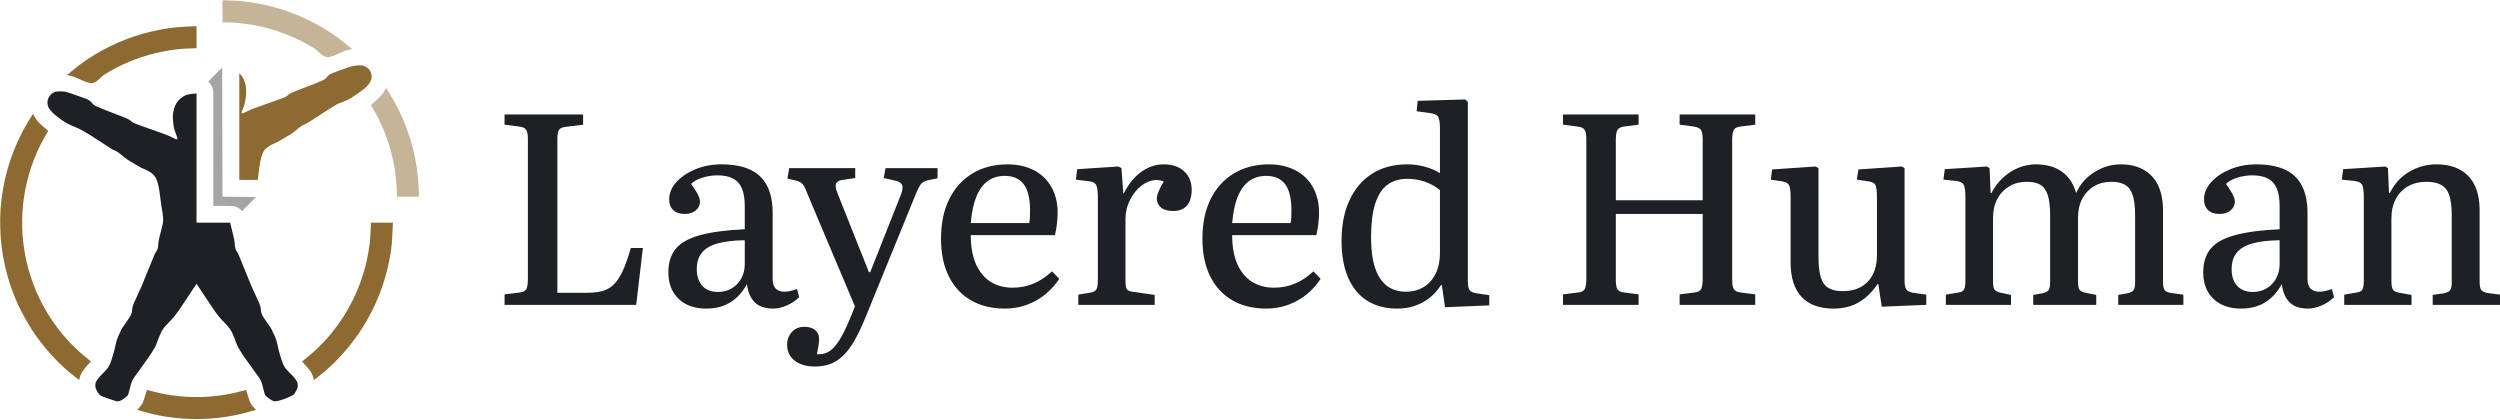
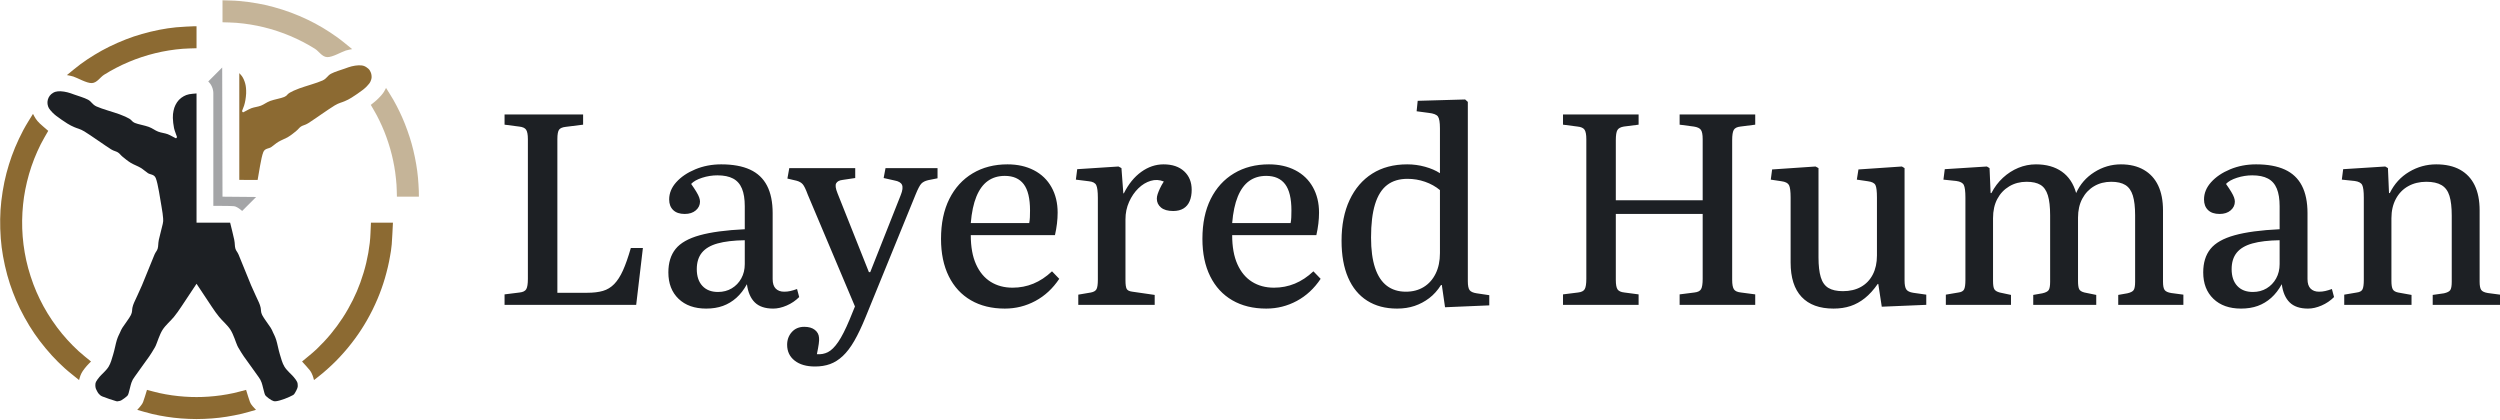
<svg xmlns="http://www.w3.org/2000/svg" viewBox="-1823 -1137 9325 1564" width="315.21" height="52.87">
-   <path fill="#8c6a32" d="M-861.53 -468.77C-857.92 -486.38 -854.52 -547.29 -840.44 -571.43C-826.37 -595.56 -794.44 -602.49 -777.09 -613.57C-759.73 -624.65 -749.26 -629.11 -736.32 -637.93C-723.37 -646.74 -709.54 -659.64 -699.43 -666.44C-689.33 -673.24 -686.01 -672.37 -675.64 -678.74C-654.08 -691.99 -593.16 -732.4 -570.05 -745.89C-556.01 -754.09 -546.73 -755.22 -537.04 -759.69C-527.35 -764.15 -522.81 -765.84 -511.93 -772.67C-500.52 -779.83 -479.57 -793.92 -468.61 -802.62C-457.65 -811.32 -451.25 -818.46 -446.18 -824.85C-441.11 -831.25 -439.74 -836.52 -438.2 -841C-436.66 -845.47 -436.91 -848.16 -436.96 -851.72C-437 -855.27 -437.51 -858.9 -438.46 -862.35C-439.42 -865.79 -440.88 -869.28 -442.67 -872.37C-444.47 -875.47 -445.46 -877.82 -449.25 -880.93C-453.04 -884.04 -459.3 -888.96 -465.42 -891.04C-471.55 -893.12 -478.36 -893.64 -486 -893.4C-493.64 -893.16 -502.64 -891.68 -511.26 -889.6C-519.89 -887.51 -525.81 -885.12 -537.76 -880.9C-550.18 -876.51 -575.95 -867.36 -585.8 -863.28C-591.25 -861.02 -592.18 -860.06 -596.82 -856.42C-602.27 -852.15 -606.69 -843.21 -618.46 -837.65C-641.52 -826.75 -711.1 -801.73 -735.13 -791.05C-748.66 -785.04 -748.94 -779.23 -762.62 -773.59C-786.31 -763.81 -851.51 -742.3 -877.3 -732.38C-895.98 -725.19 -910.06 -716.81 -917.34 -714.05C-919.08 -713.4 -920.26 -714.85 -921.01 -715.83C-921.76 -716.82 -922.39 -718.12 -921.83 -719.94C-920.68 -723.71 -916.37 -731.6 -914.08 -738.46C-911.8 -745.31 -909.63 -753.23 -908.12 -761.06C-906.62 -768.9 -905.5 -777.6 -905.05 -785.46C-904.6 -793.32 -904.9 -801.71 -905.41 -808.22C-905.92 -814.73 -906.79 -819.23 -908.12 -824.51C-909.45 -829.78 -911.32 -835.15 -913.39 -839.89C-915.47 -844.63 -917.73 -848.86 -920.57 -852.92C-923.41 -856.97 -927.13 -860.45 -930.42 -864.22L-930.42 -466.08L-862.07 -465.81C-861.89 -466.8 -861.8 -467.43 -861.53 -468.77Z" />
+   <path fill="#8c6a32" d="M-861.53 -468.77C-857.99 -486.1 -849.21 -549.84 -840.83 -569.78C-834.67 -584.43 -820.64 -581.99 -811.23 -588.39C-801.81 -594.78 -795.1 -601.68 -784.32 -608.14C-773.55 -614.61 -757.76 -620.36 -746.6 -627.2C-735.43 -634.03 -725.13 -642.8 -717.35 -649.16C-709.57 -655.52 -707.13 -660.7 -699.91 -665.35C-692.69 -670 -684.99 -670.22 -674.04 -677.07C-653.1 -690.16 -597.1 -730.15 -574.27 -743.92C-558.53 -753.41 -547.43 -754.9 -537.04 -759.69C-526.65 -764.48 -522.81 -765.84 -511.93 -772.67C-500.52 -779.83 -479.57 -793.92 -468.61 -802.62C-457.65 -811.32 -451.25 -818.46 -446.18 -824.85C-441.11 -831.25 -439.74 -836.52 -438.2 -841C-436.66 -845.47 -436.91 -848.16 -436.96 -851.72C-437 -855.27 -437.51 -858.9 -438.46 -862.35C-439.42 -865.79 -440.88 -869.28 -442.67 -872.37C-444.47 -875.47 -445.46 -877.82 -449.25 -880.93C-453.04 -884.04 -459.3 -888.96 -465.42 -891.04C-471.55 -893.12 -478.36 -893.64 -486 -893.4C-493.64 -893.16 -502.7 -891.66 -511.26 -889.6C-519.83 -887.53 -525.62 -885.24 -537.39 -881.03C-550.23 -876.43 -574.53 -869.4 -588.3 -862.02C-602.08 -854.64 -603.3 -844.48 -620.04 -836.73C-639.71 -827.63 -685.93 -814.99 -706.33 -807.39C-723.19 -801.12 -733.01 -796.51 -742.43 -791.17C-751.85 -785.83 -752.03 -779.92 -762.84 -775.36C-774.92 -770.26 -800.42 -766.01 -814.9 -760.61C-829.37 -755.21 -837.94 -747.49 -849.69 -742.96C-861.43 -738.43 -874.46 -737.51 -885.38 -733.41C-896.29 -729.31 -909.62 -720.6 -915.18 -718.35C-916.83 -717.69 -917.97 -719.01 -918.75 -719.94C-919.53 -720.87 -920.34 -722.11 -919.85 -723.93C-918.82 -727.8 -914.59 -736.52 -912.55 -743.16C-910.52 -749.8 -908.91 -756.28 -907.64 -763.77C-906.36 -771.25 -905.27 -780.53 -904.91 -788.05C-904.55 -795.58 -904.94 -802.82 -905.48 -808.91C-906.02 -815.01 -906.81 -819.4 -908.15 -824.62C-909.49 -829.83 -911.45 -835.46 -913.52 -840.18C-915.59 -844.9 -917.76 -848.91 -920.57 -852.92C-923.39 -856.93 -927.13 -860.45 -930.42 -864.22L-930.42 -466.08L-862.07 -465.81C-861.89 -466.8 -861.8 -467.43 -861.53 -468.77Z" />
  <path fill="#1d2024" fill-opacity="0.4" d="M-867.62 -402.28L-993.08 -403.42L-994.22 -885.31L-1046.19 -833.33C-1043.4 -829.99 -1040.18 -826.78 -1037.82 -823.31C-1035.46 -819.83 -1033.59 -816.24 -1032.03 -812.48C-1030.47 -808.71 -1029.26 -804.72 -1028.46 -800.72C-1027.67 -796.72 -1027.27 -794.08 -1027.26 -788.5C-1027.06 -716.58 -1027.26 -508.99 -1027.26 -369.24C-1002.37 -368.85 -967.88 -369.27 -952.59 -368.08C-944.39 -367.44 -941 -365.06 -935.52 -362.08C-930.04 -359.1 -924.98 -354.16 -919.71 -350.19L-867.62 -402.28Z" />
-   <path fill="#1d2024" d="M-1509.44 -646.92C-1481.98 -631.15 -1428.34 -594.79 -1407.36 -581.9C-1396.99 -575.53 -1393.67 -576.39 -1383.57 -569.6C-1373.46 -562.79 -1359.62 -549.89 -1346.68 -541.08C-1333.74 -532.27 -1323.31 -527.85 -1305.93 -516.74C-1288.55 -505.63 -1256.59 -499.15 -1242.4 -474.43C-1228.22 -449.71 -1225.47 -393.71 -1220.82 -368.41C-1217.04 -347.77 -1215.37 -333.73 -1214.55 -322.67C-1213.86 -313.3 -1214.07 -311.26 -1215.91 -302.04C-1218.57 -288.73 -1227.35 -258.14 -1230.5 -242.82C-1233.51 -228.11 -1232.06 -219.31 -1234.77 -210.06C-1237.48 -200.82 -1242.16 -198.09 -1246.74 -187.36C-1256.53 -164.48 -1280.76 -102.67 -1293.46 -72.8C-1306.09 -43.08 -1316.99 -21.93 -1322.91 -8.13C-1326.33 -0.15 -1326.99 2.33 -1328.94 9.99C-1330.89 17.65 -1328.87 26.27 -1334.63 37.83C-1340.89 50.41 -1359.76 74.66 -1366.51 85.49C-1371.16 92.95 -1371.67 95.12 -1375.14 102.79C-1378.6 110.47 -1383.05 117.99 -1387.28 131.53C-1391.55 145.22 -1395.66 168.35 -1400.79 184.93C-1405.92 201.52 -1409.49 217.02 -1418.05 231.03C-1426.61 245.04 -1444.34 259.66 -1452.13 268.99C-1458.55 276.67 -1462.29 282.31 -1464.81 286.99C-1467.04 291.15 -1466.92 293.67 -1467.24 297.08C-1467.57 300.49 -1467.36 304.15 -1466.74 307.46C-1466.11 310.76 -1465.55 312.86 -1463.5 316.92C-1461.43 321.02 -1458.11 327.9 -1454.32 332.06C-1450.53 336.23 -1447.79 338.96 -1440.77 341.92C-1429.99 346.47 -1399.83 356.49 -1389.65 359.33C-1385.29 360.55 -1382.97 359.55 -1379.7 358.97C-1376.43 358.39 -1373.99 358.24 -1370.03 355.85C-1365 352.82 -1353.98 345.19 -1349.51 340.77C-1345.28 336.6 -1345.06 334.97 -1343.19 329.33C-1340.37 320.85 -1336.29 299.98 -1332.61 289.89C-1328.92 279.79 -1327.22 277.8 -1321.07 268.75C-1310.02 252.5 -1278.21 209.51 -1266.31 192.37C-1258.21 180.71 -1253.74 172.64 -1249.69 165.92C-1245.96 159.75 -1244.93 158.63 -1241.96 152.06C-1236.48 139.99 -1228.09 111.3 -1216.83 93.49C-1205.57 75.68 -1186.14 59.7 -1174.4 45.2C-1162.67 30.7 -1158.65 24.43 -1146.42 6.5C-1132.33 -14.13 -1108.75 -50.24 -1089.92 -78.61C-1071.09 -50.24 -1047.51 -14.13 -1033.43 6.5C-1021.19 24.43 -1017.17 30.71 -1005.44 45.2C-993.71 59.68 -974.32 75.6 -963.06 93.41C-951.8 111.22 -943.37 139.98 -937.89 152.06C-934.91 158.63 -933.89 159.75 -930.16 165.92C-926.1 172.64 -921.63 180.71 -913.53 192.37C-901.64 209.51 -869.82 252.49 -858.77 268.75C-852.62 277.8 -850.92 279.79 -847.24 289.88C-843.55 299.98 -839.47 320.85 -836.65 329.33C-834.78 334.97 -834.55 336.59 -830.33 340.77C-825.89 345.18 -816.16 352.63 -810 355.76C-803.84 358.88 -801.08 360.29 -793.37 359.51C-785.38 358.71 -772.52 354.72 -762.04 350.94C-751.55 347.15 -737.05 340.66 -730.44 336.8C-725.69 334.03 -725.12 332.13 -722.37 327.8C-719.61 323.47 -715.58 315.41 -713.93 310.83C-712.29 306.3 -712.25 304.31 -712.44 300.34C-712.62 296.36 -712.49 292.21 -715.04 286.99C-717.58 281.76 -721.29 276.67 -727.71 268.99C-735.5 259.66 -753.23 245.04 -761.79 231.03C-770.35 217.02 -773.92 201.52 -779.05 184.94C-784.18 168.35 -788.29 145.22 -792.57 131.53C-796.79 117.99 -801.24 110.47 -804.71 102.79C-808.17 95.12 -808.68 92.95 -813.33 85.49C-820.08 74.66 -838.95 50.42 -845.21 37.83C-850.97 26.27 -848.95 17.65 -850.9 9.99C-852.86 2.33 -853.52 -0.15 -856.94 -8.13C-862.83 -21.88 -873.69 -42.92 -886.27 -72.52C-898.96 -102.39 -923.3 -164.43 -933.1 -187.36C-937.69 -198.09 -942.37 -200.82 -945.07 -210.06C-947.78 -219.31 -946.36 -228.09 -949.34 -242.8C-952.6 -258.88 -959.53 -285.32 -964.62 -306.58L-1089.92 -306.58L-1089.92 -788.5C-1100.08 -787.29 -1112.13 -786.8 -1120.4 -784.89C-1128.67 -782.98 -1133.32 -780.84 -1139.54 -777.04C-1145.76 -773.25 -1152.72 -767.77 -1157.73 -762.1C-1162.74 -756.44 -1166.5 -749.93 -1169.61 -743.05C-1172.71 -736.17 -1174.91 -728.98 -1176.34 -720.81C-1177.78 -712.64 -1178.72 -704.75 -1178.2 -694.02C-1177.67 -683.29 -1176.06 -668.24 -1173.22 -656.42C-1170.38 -644.6 -1163.04 -629.34 -1161.17 -623.1C-1160.62 -621.28 -1161.24 -619.98 -1161.99 -619C-1162.73 -618.02 -1163.92 -616.55 -1165.65 -617.21C-1172.94 -619.97 -1187.02 -628.35 -1205.7 -635.54C-1231.49 -645.46 -1296.68 -666.97 -1320.38 -676.74C-1334.06 -682.39 -1334.34 -688.19 -1347.87 -694.21C-1371.9 -704.88 -1441.23 -729.72 -1464.54 -740.81C-1477.08 -746.78 -1481.39 -756.11 -1487.7 -760.74C-1493.79 -765.22 -1495.31 -765.87 -1502.37 -768.59C-1515.83 -773.77 -1553.72 -787.25 -1568.45 -791.84C-1578.3 -794.91 -1583.14 -795.57 -1590.74 -796.13C-1598.35 -796.7 -1608.64 -795.97 -1614.07 -795.24C-1618.53 -794.63 -1620.38 -793.28 -1623.33 -791.73C-1626.29 -790.18 -1628.72 -789.07 -1631.79 -785.93C-1634.87 -782.78 -1639.4 -777.67 -1641.76 -772.84C-1644.12 -768.01 -1645.63 -762.31 -1645.96 -756.94C-1646.3 -751.58 -1645.5 -745.72 -1643.76 -740.64C-1642.02 -735.56 -1640.33 -732.15 -1635.52 -726.46C-1630.57 -720.61 -1624.62 -713.85 -1614.06 -705.52C-1603.5 -697.19 -1589.6 -686.27 -1572.17 -676.5C-1554.73 -666.73 -1536.78 -662.61 -1509.44 -646.92Z" />
+   <path fill="#1d2024" d="M-1508.74 -647.08C-1485.9 -633.31 -1429.9 -593.32 -1408.96 -580.23C-1398.02 -573.38 -1390.31 -573.16 -1383.09 -568.51C-1375.87 -563.85 -1373.57 -558.77 -1365.65 -552.32C-1357.73 -545.87 -1346.75 -536.65 -1335.59 -529.81C-1324.43 -522.97 -1309.32 -517.68 -1298.68 -511.31C-1288.04 -504.93 -1281.22 -497.97 -1271.77 -491.55C-1262.33 -485.12 -1248.14 -487.55 -1242.02 -472.77C-1233.53 -452.25 -1225.4 -393.43 -1220.82 -368.41C-1217.05 -347.77 -1215.37 -333.73 -1214.55 -322.67C-1213.86 -313.3 -1214.07 -311.26 -1215.91 -302.04C-1218.57 -288.73 -1227.35 -258.14 -1230.5 -242.82C-1233.51 -228.11 -1232.06 -219.31 -1234.77 -210.06C-1237.48 -200.82 -1242.16 -198.09 -1246.74 -187.36C-1256.53 -164.48 -1280.76 -102.67 -1293.46 -72.8C-1306.09 -43.08 -1316.99 -21.93 -1322.91 -8.13C-1326.33 -0.15 -1326.99 2.33 -1328.94 9.99C-1330.89 17.65 -1328.87 26.27 -1334.63 37.83C-1340.89 50.41 -1359.76 74.66 -1366.51 85.49C-1371.16 92.95 -1371.67 95.12 -1375.14 102.79C-1378.6 110.47 -1383.05 117.99 -1387.28 131.53C-1391.55 145.22 -1395.66 168.35 -1400.79 184.93C-1405.92 201.52 -1409.49 217.02 -1418.05 231.03C-1426.61 245.04 -1444.34 259.66 -1452.13 268.99C-1458.55 276.67 -1462.29 282.31 -1464.81 286.99C-1467.04 291.15 -1466.92 293.67 -1467.24 297.08C-1467.57 300.49 -1467.36 304.15 -1466.74 307.46C-1466.11 310.76 -1465.55 312.86 -1463.5 316.92C-1461.43 321.02 -1458.11 327.9 -1454.32 332.06C-1450.53 336.23 -1447.79 338.96 -1440.77 341.92C-1429.99 346.47 -1399.83 356.49 -1389.65 359.33C-1385.29 360.55 -1382.97 359.55 -1379.7 358.97C-1376.43 358.39 -1373.99 358.24 -1370.03 355.85C-1365 352.82 -1353.98 345.19 -1349.51 340.77C-1345.28 336.6 -1345.06 334.97 -1343.19 329.33C-1340.37 320.85 -1336.29 299.98 -1332.61 289.89C-1328.92 279.79 -1327.22 277.8 -1321.07 268.75C-1310.02 252.5 -1278.21 209.51 -1266.31 192.37C-1258.21 180.71 -1253.74 172.64 -1249.69 165.92C-1245.96 159.75 -1244.93 158.63 -1241.96 152.06C-1236.48 139.99 -1228.09 111.3 -1216.83 93.49C-1205.57 75.68 -1186.14 59.7 -1174.4 45.2C-1162.67 30.7 -1158.65 24.43 -1146.42 6.5C-1132.33 -14.13 -1108.75 -50.24 -1089.92 -78.61C-1071.09 -50.24 -1047.51 -14.13 -1033.43 6.5C-1021.19 24.43 -1017.17 30.71 -1005.44 45.2C-993.71 59.68 -974.32 75.6 -963.06 93.41C-951.8 111.22 -943.37 139.98 -937.89 152.06C-934.91 158.63 -933.89 159.75 -930.16 165.92C-926.1 172.64 -921.63 180.71 -913.53 192.37C-901.64 209.51 -869.82 252.49 -858.77 268.75C-852.62 277.8 -850.92 279.79 -847.24 289.88C-843.55 299.98 -839.47 320.85 -836.65 329.33C-834.78 334.97 -834.55 336.59 -830.33 340.77C-825.89 345.18 -816.16 352.63 -810 355.76C-803.84 358.88 -801.08 360.29 -793.37 359.51C-785.38 358.71 -772.52 354.72 -762.04 350.94C-751.55 347.15 -737.05 340.66 -730.44 336.8C-725.69 334.03 -725.12 332.13 -722.37 327.8C-719.61 323.47 -715.58 315.41 -713.93 310.83C-712.29 306.3 -712.25 304.31 -712.44 300.34C-712.62 296.36 -712.49 292.21 -715.04 286.99C-717.58 281.76 -721.29 276.67 -727.71 268.99C-735.5 259.66 -753.23 245.04 -761.79 231.03C-770.35 217.02 -773.92 201.52 -779.05 184.94C-784.18 168.35 -788.29 145.22 -792.57 131.53C-796.79 117.99 -801.24 110.47 -804.71 102.79C-808.17 95.12 -808.68 92.95 -813.33 85.49C-820.08 74.66 -838.95 50.42 -845.21 37.83C-850.97 26.27 -848.95 17.65 -850.9 9.99C-852.86 2.33 -853.52 -0.15 -856.94 -8.13C-862.83 -21.88 -873.69 -42.92 -886.27 -72.52C-898.96 -102.39 -923.3 -164.43 -933.1 -187.36C-937.69 -198.09 -942.37 -200.82 -945.07 -210.06C-947.78 -219.31 -946.36 -228.09 -949.34 -242.8C-952.6 -258.88 -959.53 -285.32 -964.62 -306.58L-1089.92 -306.58L-1089.92 -788.5C-1099.11 -787.51 -1109.56 -787.25 -1117.49 -785.53C-1125.42 -783.81 -1131.16 -781.71 -1137.51 -778.19C-1143.85 -774.68 -1150.38 -769.93 -1155.55 -764.46C-1160.73 -758.99 -1165.18 -752.16 -1168.56 -745.37C-1171.93 -738.57 -1174.18 -731.74 -1175.79 -723.69C-1177.41 -715.64 -1178.56 -707.83 -1178.24 -697.09C-1177.92 -686.34 -1176.38 -670.88 -1173.86 -659.21C-1171.34 -647.54 -1164.77 -633.07 -1163.15 -627.08C-1162.68 -625.36 -1163.36 -624.21 -1164.1 -623.28C-1164.84 -622.35 -1165.94 -620.85 -1167.59 -621.51C-1173.18 -623.72 -1186.67 -632.47 -1197.62 -636.57C-1208.58 -640.67 -1221.56 -641.58 -1233.3 -646.12C-1245.05 -650.65 -1253.63 -658.36 -1268.1 -663.76C-1282.58 -669.16 -1308.08 -673.42 -1320.16 -678.52C-1330.97 -683.08 -1331.15 -688.99 -1340.57 -694.33C-1349.99 -699.67 -1359.81 -704.28 -1376.67 -710.55C-1397.07 -718.15 -1443.29 -730.78 -1462.96 -739.89C-1479.7 -747.63 -1480.97 -757.81 -1494.7 -765.18C-1508.42 -772.54 -1532.56 -779.51 -1545.33 -784.09C-1557.04 -788.29 -1562.89 -790.58 -1571.33 -792.66C-1579.77 -794.73 -1588.51 -796.21 -1595.97 -796.54C-1603.42 -796.88 -1610.08 -796.46 -1616.06 -794.69C-1622.04 -792.91 -1627.55 -789.54 -1631.84 -785.89C-1636.12 -782.24 -1639.43 -777.63 -1641.79 -772.79C-1644.14 -767.96 -1645.64 -762.25 -1645.97 -756.89C-1646.29 -751.52 -1645.52 -745.7 -1643.74 -740.59C-1641.97 -735.48 -1640.21 -732.01 -1635.32 -726.23C-1630.37 -720.39 -1624.64 -713.84 -1614.06 -705.52C-1603.48 -697.2 -1583.2 -683.41 -1571.85 -676.3C-1560.61 -669.26 -1556.48 -667.72 -1545.96 -662.85C-1535.44 -657.98 -1524.47 -656.57 -1508.74 -647.08Z" />
  <path fill="#8c6a32" fill-opacity="0.5" d="M-260.84 -425.89C-261.43 -437.86 -262.41 -458.84 -264.03 -475.23C-265.64 -491.62 -267.64 -507.26 -270.53 -524.23C-273.42 -541.2 -277.35 -560.32 -281.38 -577.06C-285.41 -593.8 -289.46 -608.27 -294.71 -624.66C-299.96 -641.06 -306.53 -659.43 -312.87 -675.44C-319.22 -691.45 -325.64 -705.85 -332.77 -720.7C-339.9 -735.54 -347.28 -749.77 -355.67 -764.51C-364.06 -779.24 -373.96 -794.25 -383.1 -809.12C-385.74 -804.2 -388.04 -799.01 -391.02 -794.36C-394.01 -789.71 -396.42 -786.44 -401.03 -781.24C-405.65 -776.04 -412.23 -769.09 -418.71 -763.18C-425.19 -757.27 -432.84 -751.58 -439.91 -745.78C-432.43 -732.71 -424.4 -719.68 -417.48 -706.56C-410.55 -693.44 -404.27 -680.42 -398.34 -667.05C-392.41 -653.68 -387.11 -640.72 -381.92 -626.34C-376.72 -611.96 -371.39 -595.47 -367.17 -580.77C-362.96 -566.08 -359.67 -552.46 -356.64 -538.16C-353.61 -523.85 -351.1 -510.07 -349 -494.93C-346.89 -479.78 -345.09 -462.55 -344.01 -447.3C-342.93 -432.05 -343.02 -418.05 -342.53 -403.42L-260.5 -403.42C-260.61 -410.91 -260.34 -415.69 -260.84 -425.89ZM-511.18 -955.19C-520.24 -962.42 -545.75 -984 -563.94 -997.14C-582.13 -1010.29 -601.68 -1022.98 -620.32 -1034.07C-638.97 -1045.17 -656.22 -1054.39 -675.8 -1063.73C-695.39 -1073.07 -716.8 -1082.28 -737.83 -1090.1C-758.87 -1097.92 -781.1 -1104.93 -802.03 -1110.65C-822.96 -1116.37 -842.04 -1120.66 -863.41 -1124.43C-884.78 -1128.21 -908.61 -1131.37 -930.23 -1133.3C-951.84 -1135.23 -972.13 -1135.1 -993.08 -1136L-993.08 -1053.97C-975.8 -1053.28 -958.47 -1053.28 -941.24 -1051.9C-924.02 -1050.52 -906.79 -1048.45 -889.73 -1045.71C-872.67 -1042.96 -855.67 -1039.53 -838.88 -1035.43C-822.1 -1031.34 -805.42 -1026.56 -789.01 -1021.13C-772.61 -1015.71 -756.36 -1009.62 -740.44 -1002.91C-724.52 -996.2 -708.81 -988.83 -693.48 -980.87C-678.14 -972.92 -663.51 -964.64 -648.42 -955.16C-633.33 -945.68 -622.08 -925.12 -602.93 -924C-583.79 -922.87 -549.09 -943.44 -533.53 -948.41C-522.9 -951.8 -517.56 -951.98 -509.57 -953.77C-510.11 -954.25 -510.42 -954.58 -511.18 -955.19Z" />
  <path fill="#8c6a32" d="M-1098.91 -1039.1C-1111.62 -1038.44 -1144.61 -1037.37 -1166.2 -1035.18C-1187.78 -1032.98 -1207.14 -1030.11 -1228.43 -1025.95C-1249.72 -1021.78 -1273.1 -1016.15 -1293.96 -1010.17C-1314.82 -1004.19 -1333.35 -997.94 -1353.57 -990.07C-1373.79 -982.2 -1395.81 -972.52 -1415.28 -962.95C-1434.75 -953.37 -1452.49 -943.49 -1470.39 -932.61C-1488.29 -921.73 -1505.53 -910.27 -1522.7 -897.66C-1539.87 -885.05 -1556.52 -870.51 -1573.43 -856.93C-1565.44 -855.14 -1560.1 -854.95 -1549.46 -851.56C-1533.9 -846.6 -1499.21 -826.03 -1480.07 -827.15C-1460.92 -828.28 -1449.67 -848.84 -1434.58 -858.32C-1419.49 -867.8 -1404.86 -876.07 -1389.52 -884.03C-1374.19 -891.99 -1358.48 -899.36 -1342.56 -906.07C-1326.64 -912.78 -1310.39 -918.87 -1293.99 -924.29C-1277.58 -929.71 -1260.9 -934.49 -1244.12 -938.59C-1227.33 -942.69 -1210.33 -946.12 -1193.27 -948.87C-1176.21 -951.61 -1158.98 -953.68 -1141.76 -955.06C-1124.53 -956.44 -1107.2 -956.44 -1089.92 -957.13L-1089.92 -1039.16C-1092.92 -1039.14 -1094.83 -1039.32 -1098.91 -1039.1ZM-1701.52 -709.83C-1707.54 -699.77 -1725.13 -672.4 -1736 -651.91C-1746.87 -631.43 -1757.8 -608.32 -1766.74 -586.93C-1775.68 -565.53 -1782.99 -544.97 -1789.64 -523.53C-1796.28 -502.1 -1801.88 -481.01 -1806.62 -458.3C-1811.35 -435.6 -1815.41 -410.37 -1818.04 -387.33C-1820.66 -364.29 -1822.02 -343.25 -1822.38 -320.06C-1822.73 -296.88 -1821.95 -271.33 -1820.17 -248.21C-1818.39 -225.08 -1815.75 -204.17 -1811.71 -181.34C-1807.68 -158.5 -1802.08 -133.56 -1795.96 -111.19C-1789.85 -88.82 -1782.97 -68.12 -1775.02 -47.13C-1767.07 -26.14 -1758.51 -6.07 -1748.27 14.74C-1738.04 35.55 -1725.71 57.94 -1713.61 77.72C-1701.5 97.5 -1689.63 114.92 -1675.65 133.42C-1661.66 151.92 -1645.32 171.58 -1629.7 188.71C-1614.07 205.85 -1598.84 220.92 -1581.89 236.23C-1564.95 251.53 -1545.98 265.78 -1528.02 280.56C-1526.3 274.83 -1525.14 269 -1522.85 263.38C-1520.56 257.76 -1518.25 252.83 -1514.27 246.83C-1510.3 240.83 -1504.12 233.28 -1499 227.38C-1493.88 221.47 -1488.69 216.71 -1483.53 211.38C-1498.94 198.5 -1515.02 186.27 -1529.75 172.76C-1544.49 159.24 -1558.56 145.07 -1571.95 130.3C-1585.33 115.54 -1597.74 100.65 -1610.06 84.15C-1622.38 67.65 -1635.1 48.85 -1645.85 31.29C-1656.6 13.72 -1665.81 -3.33 -1674.55 -21.24C-1683.29 -39.15 -1691.07 -56.9 -1698.3 -76.18C-1705.54 -95.46 -1712.53 -117.06 -1717.96 -136.92C-1723.39 -156.78 -1727.48 -175.72 -1730.89 -195.36C-1734.3 -215 -1736.81 -234.87 -1738.4 -254.74C-1739.99 -274.61 -1740.66 -294.63 -1740.42 -314.56C-1740.18 -334.49 -1738.88 -355.15 -1736.93 -374.32C-1734.99 -393.48 -1732.44 -410.67 -1728.74 -429.58C-1725.04 -448.49 -1720.28 -468.63 -1714.73 -487.77C-1709.18 -506.91 -1702.72 -525.88 -1695.43 -544.43C-1688.14 -562.98 -1679.73 -581.65 -1671.01 -599.07C-1662.28 -616.49 -1652.4 -632.32 -1643.09 -648.94C-1653.59 -658.1 -1666.83 -668.93 -1674.57 -676.43C-1682.09 -683.71 -1685.33 -687.94 -1689.55 -693.92C-1693.77 -699.89 -1696.45 -706.16 -1699.9 -712.28C-1700.44 -711.46 -1700.84 -710.98 -1701.52 -709.83ZM-1311.16 391.79C-1292.38 396.93 -1273.03 402.93 -1254.81 407.2C-1236.59 411.47 -1219.61 414.65 -1201.86 417.4C-1184.1 420.14 -1166.95 422.24 -1148.29 423.67C-1129.64 425.1 -1109.38 426 -1089.92 426C-1070.46 426 -1050.2 425.1 -1031.55 423.67C-1012.89 422.24 -996.47 420.31 -977.98 417.4C-959.5 414.48 -938.96 410.47 -920.65 406.18C-902.34 401.88 -885.63 396.47 -868.12 391.61C-872.39 386.99 -877.16 382.7 -880.94 377.75C-884.72 372.8 -887.65 369.78 -890.79 361.9C-894.82 351.81 -900.32 332.08 -905.09 317.16C-920.49 321.12 -935.73 325.63 -951.28 329.03C-966.84 332.42 -982.62 335.26 -998.42 337.5C-1014.21 339.75 -1030.79 341.41 -1046.05 342.49C-1061.3 343.57 -1075.3 343.97 -1089.92 343.97C-1104.55 343.97 -1118.55 343.57 -1133.8 342.49C-1149.05 341.41 -1165.63 339.75 -1181.43 337.5C-1197.22 335.26 -1213.01 332.42 -1228.56 329.03C-1244.11 325.63 -1259.35 321.12 -1274.75 317.16C-1279.52 332.08 -1285.02 351.81 -1289.05 361.9C-1292.19 369.78 -1295.22 372.77 -1298.9 377.75C-1302.59 382.73 -1307.08 387.11 -1311.16 391.79ZM-649.92 279.15C-644.33 274.71 -629.12 263.16 -618.26 253.97C-607.41 244.77 -595.11 233.77 -584.78 223.99C-574.44 214.21 -565.98 205.69 -556.26 195.3C-546.55 184.91 -536.06 173.15 -526.49 161.63C-516.92 150.11 -507.28 137.65 -498.84 126.2C-490.4 114.75 -483.2 104.21 -475.85 92.91C-468.5 81.62 -461.79 70.77 -454.74 58.41C-447.69 46.06 -440.21 32.19 -433.55 18.78C-426.9 5.36 -420.4 -8.99 -414.84 -22.09C-409.27 -35.18 -404.71 -47.09 -400.17 -59.78C-395.62 -72.47 -391.6 -84.58 -387.59 -98.23C-383.59 -111.88 -379.38 -127.84 -376.14 -141.69C-372.9 -155.54 -370.52 -167.31 -368.13 -181.34C-365.74 -195.36 -363.56 -205.48 -361.81 -225.83C-360.01 -246.71 -358.83 -279.66 -357.34 -306.58L-439.37 -306.58C-440.84 -281.36 -440.85 -255.96 -443.79 -230.91C-446.72 -205.86 -451.15 -180.81 -456.98 -156.26C-462.8 -131.72 -470.41 -106.76 -478.76 -83.66C-487.1 -60.56 -496.08 -39.63 -507.05 -17.66C-518.03 4.32 -530.86 27.04 -544.62 48.18C-558.37 69.32 -573.46 89.8 -589.58 109.2C-605.7 128.6 -623.55 147.55 -641.34 164.58C-659.13 181.61 -677.99 195.78 -696.31 211.38C-686.68 222.27 -673.98 235.39 -667.43 244.05C-661.41 252.02 -659.59 257.3 -656.99 263.38C-654.39 269.46 -653.54 274.83 -651.82 280.56C-651.19 280.09 -650.77 279.81 -649.92 279.15Z" />
  <path fill="#1d2024" d="M59 0V-39L115 -46Q134 -48 140 -58.5Q146 -69 146 -97V-618Q146 -643 139.5 -653Q133 -663 113 -665L59 -672V-710H352V-672L288 -664Q269 -662 262.5 -653.5Q256 -645 256 -618V-45H367Q402 -45 426 -52Q450 -59 468 -77.5Q486 -96 500.5 -128Q515 -160 530 -212H575L550 0ZM811 14Q746 14 708 -22.5Q670 -59 670 -121Q670 -175 697 -208.5Q724 -242 787 -259.5Q850 -277 955 -282V-368Q955 -408 944.5 -433.5Q934 -459 911.5 -471Q889 -483 853 -483Q824 -483 796 -474Q768 -465 755 -451Q767 -434 774.5 -421.5Q782 -409 785 -400.5Q788 -392 788 -385Q788 -366 772.5 -352.5Q757 -339 731 -339Q703 -339 688 -353.5Q673 -368 673 -393Q673 -428 699.5 -457.5Q726 -487 770.5 -505.5Q815 -524 867 -524Q932 -524 974.5 -504.5Q1017 -485 1038 -444.5Q1059 -404 1059 -342V-96Q1059 -72 1070.5 -60.5Q1082 -49 1102 -49Q1114 -49 1125 -51.5Q1136 -54 1150 -59L1158 -29Q1138 -9 1111.5 2.5Q1085 14 1061 14Q1016 14 992.5 -9Q969 -32 963 -77Q946 -46 923.5 -26Q901 -6 873.5 4Q846 14 811 14ZM855 -48Q884 -48 906.5 -61.5Q929 -75 942 -98.5Q955 -122 955 -152V-241Q893 -240 853.5 -229Q814 -218 795 -194.5Q776 -171 776 -133Q776 -93 797 -70.5Q818 -48 855 -48ZM1217 230Q1169 230 1141 208Q1113 186 1113 149Q1113 121 1130.5 101.5Q1148 82 1177 82Q1202 82 1216.5 93.5Q1231 105 1232 123Q1233 131 1231 145.5Q1229 160 1224 184Q1246 186 1265 176.5Q1284 167 1303.5 138.5Q1323 110 1346 55L1366 6L1190 -411Q1179 -441 1171 -450Q1163 -459 1148 -463L1114 -471L1121 -510H1367V-473L1320 -466Q1302 -464 1296 -453.5Q1290 -443 1301 -416L1418 -122H1423L1537 -410Q1547 -435 1541.5 -447.5Q1536 -460 1513 -464L1473 -473L1480 -510H1674V-472L1639 -465Q1622 -461 1613.5 -452Q1605 -443 1592 -411L1406 45Q1384 99 1363.5 134.5Q1343 170 1320.5 191Q1298 212 1273 221Q1248 230 1217 230ZM1925 14Q1852 14 1798.5 -17Q1745 -48 1716 -106.5Q1687 -165 1687 -246Q1687 -333 1718 -395Q1749 -457 1805 -490.5Q1861 -524 1935 -524Q1991 -524 2033.5 -502Q2076 -480 2099 -439Q2122 -398 2122 -344Q2122 -324 2119.5 -303Q2117 -282 2112 -260H1798Q1798 -195 1817.5 -151.5Q1837 -108 1872 -86Q1907 -64 1954 -64Q1995 -64 2031.5 -79Q2068 -94 2101 -125L2128 -97Q2092 -43 2039 -14.5Q1986 14 1925 14ZM1798 -305H2016Q2018 -315 2018.5 -326.5Q2019 -338 2019 -352Q2019 -419 1995.5 -450Q1972 -481 1925 -481Q1888 -481 1861.5 -462Q1835 -443 1819 -404Q1803 -365 1798 -305ZM2199 0V-38L2246 -46Q2262 -49 2267 -58.5Q2272 -68 2272 -94V-399Q2272 -434 2266 -446.5Q2260 -459 2238 -461L2190 -467L2195 -506L2349 -516L2360 -510L2367 -416H2369Q2395 -468 2434 -496Q2473 -524 2517 -524Q2566 -524 2594 -498Q2622 -472 2622 -429Q2622 -405 2614.5 -387Q2607 -369 2591.5 -359.5Q2576 -350 2553 -350Q2523 -350 2507.5 -363Q2492 -376 2492 -396Q2492 -404 2495 -413Q2498 -422 2503.5 -434Q2509 -446 2518 -460Q2494 -470 2469 -462.5Q2444 -455 2423 -434.5Q2402 -414 2388.5 -384Q2375 -354 2375 -319V-92Q2375 -68 2379.5 -59.5Q2384 -51 2401 -49L2484 -37V0ZM2900 14Q2827 14 2773.5 -17Q2720 -48 2691 -106.5Q2662 -165 2662 -246Q2662 -333 2693 -395Q2724 -457 2780 -490.5Q2836 -524 2910 -524Q2966 -524 3008.5 -502Q3051 -480 3074 -439Q3097 -398 3097 -344Q3097 -324 3094.5 -303Q3092 -282 3087 -260H2773Q2773 -195 2792.5 -151.5Q2812 -108 2847 -86Q2882 -64 2929 -64Q2970 -64 3006.5 -79Q3043 -94 3076 -125L3103 -97Q3067 -43 3014 -14.5Q2961 14 2900 14ZM2773 -305H2991Q2993 -315 2993.5 -326.5Q2994 -338 2994 -352Q2994 -419 2970.5 -450Q2947 -481 2900 -481Q2863 -481 2836.5 -462Q2810 -443 2794 -404Q2778 -365 2773 -305ZM3388 14Q3323 14 3276.5 -15.5Q3230 -45 3205.5 -101.5Q3181 -158 3181 -239Q3181 -327 3211 -391Q3241 -455 3295.5 -489.5Q3350 -524 3426 -524Q3460 -524 3492.5 -515Q3525 -506 3548 -491V-658Q3548 -692 3540.5 -702.5Q3533 -713 3506 -716L3461 -722L3465 -761L3642 -766L3652 -757V-88Q3652 -64 3658.5 -55Q3665 -46 3685 -43L3732 -36V2L3567 9L3555 -74H3552Q3533 -44 3508 -25Q3483 -6 3453.5 4Q3424 14 3388 14ZM3421 -49Q3459 -49 3487.5 -66.5Q3516 -84 3532 -116.5Q3548 -149 3548 -193V-428Q3524 -448 3492.5 -459Q3461 -470 3427 -470Q3381 -470 3351 -447Q3321 -424 3306 -375.5Q3291 -327 3291 -251Q3291 -183 3306 -138Q3321 -93 3350 -71Q3379 -49 3421 -49ZM4007 0V-39L4063 -46Q4082 -48 4088 -58.5Q4094 -69 4094 -97V-618Q4094 -643 4087.5 -653Q4081 -663 4061 -665L4007 -672V-710H4289V-672L4234 -665Q4216 -662 4210 -652Q4204 -642 4204 -614V-390H4528V-618Q4528 -643 4521.5 -652.5Q4515 -662 4495 -665L4442 -672V-710H4724V-672L4669 -665Q4650 -663 4644 -652.5Q4638 -642 4638 -614V-93Q4638 -68 4644.5 -58Q4651 -48 4671 -46L4724 -39V0H4442V-39L4497 -46Q4516 -48 4522 -58.5Q4528 -69 4528 -97V-339H4204V-93Q4204 -67 4210.5 -57.5Q4217 -48 4236 -46L4289 -39V0ZM5016 14Q4938 14 4897 -29.5Q4856 -73 4856 -158V-400Q4856 -435 4850 -446.5Q4844 -458 4822 -461L4782 -467L4787 -505L4949 -516L4960 -510V-177Q4960 -131 4968.5 -103Q4977 -75 4997 -63Q5017 -51 5051 -51Q5090 -51 5118.5 -67Q5147 -83 5162.5 -113Q5178 -143 5178 -184V-400Q5178 -435 5172.5 -446.5Q5167 -458 5144 -461L5103 -467L5109 -505L5271 -516L5281 -510V-91Q5281 -67 5287.5 -57.5Q5294 -48 5313 -45L5362 -38V0L5196 7L5183 -78H5181Q5158 -45 5133 -25Q5108 -5 5079.5 4.5Q5051 14 5016 14ZM5435 0V-38L5482 -46Q5498 -48 5503 -57.5Q5508 -67 5508 -93V-400Q5508 -435 5502 -447Q5496 -459 5474 -462L5426 -467L5431 -506L5588 -516L5598 -510L5602 -417H5605Q5622 -450 5648 -474Q5674 -498 5705.5 -511Q5737 -524 5771 -524Q5829 -524 5867.5 -497Q5906 -470 5921 -417Q5943 -466 5989 -495Q6035 -524 6088 -524Q6138 -524 6173.5 -503.5Q6209 -483 6227 -445Q6245 -407 6245 -352V-86Q6245 -64 6251 -55.5Q6257 -47 6276 -44L6321 -38V0H6078V-37L6112 -43Q6130 -47 6135.5 -55Q6141 -63 6141 -86V-334Q6141 -380 6132.5 -407.5Q6124 -435 6104.5 -447Q6085 -459 6052 -459Q6016 -459 5988 -442.5Q5960 -426 5944 -396Q5928 -366 5928 -325V-89Q5928 -68 5932 -59Q5936 -50 5952 -46L5996 -37V0H5761V-37L5795 -43Q5813 -47 5818.5 -55Q5824 -63 5824 -86V-334Q5824 -381 5815.5 -408.5Q5807 -436 5788 -447.5Q5769 -459 5736 -459Q5700 -459 5671.5 -442Q5643 -425 5627 -395Q5611 -365 5611 -323V-89Q5611 -66 5616 -58Q5621 -50 5636 -46L5678 -37V0ZM6536 14Q6471 14 6433 -22.5Q6395 -59 6395 -121Q6395 -175 6422 -208.5Q6449 -242 6512 -259.5Q6575 -277 6680 -282V-368Q6680 -408 6669.5 -433.5Q6659 -459 6636.5 -471Q6614 -483 6578 -483Q6549 -483 6521 -474Q6493 -465 6480 -451Q6492 -434 6499.5 -421.5Q6507 -409 6510 -400.5Q6513 -392 6513 -385Q6513 -366 6497.5 -352.5Q6482 -339 6456 -339Q6428 -339 6413 -353.5Q6398 -368 6398 -393Q6398 -428 6424.5 -457.5Q6451 -487 6495.5 -505.5Q6540 -524 6592 -524Q6657 -524 6699.5 -504.5Q6742 -485 6763 -444.5Q6784 -404 6784 -342V-96Q6784 -72 6795.5 -60.5Q6807 -49 6827 -49Q6839 -49 6850 -51.5Q6861 -54 6875 -59L6883 -29Q6863 -9 6836.5 2.5Q6810 14 6786 14Q6741 14 6717.5 -9Q6694 -32 6688 -77Q6671 -46 6648.5 -26Q6626 -6 6598.5 4Q6571 14 6536 14ZM6580 -48Q6609 -48 6631.5 -61.5Q6654 -75 6667 -98.5Q6680 -122 6680 -152V-241Q6618 -240 6578.5 -229Q6539 -218 6520 -194.5Q6501 -171 6501 -133Q6501 -93 6522 -70.5Q6543 -48 6580 -48ZM6921 0V-38L6968 -46Q6984 -48 6989 -57.5Q6994 -67 6994 -93V-400Q6994 -435 6988 -447Q6982 -459 6960 -462L6912 -467L6917 -506L7074 -516L7084 -510L7088 -417H7091Q7116 -468 7163 -496Q7210 -524 7264 -524Q7317 -524 7353 -504Q7389 -484 7407.5 -446Q7426 -408 7426 -352V-86Q7426 -64 7432 -55.5Q7438 -47 7457 -44L7502 -38V0H7251V-37L7293 -43Q7311 -47 7316.5 -55Q7322 -63 7322 -86V-333Q7322 -379 7313.5 -406.5Q7305 -434 7284 -446.5Q7263 -459 7227 -459Q7189 -459 7159.5 -442.5Q7130 -426 7113.5 -395Q7097 -364 7097 -323V-89Q7097 -67 7102 -58Q7107 -49 7122 -46L7172 -37V0Z" />
</svg>
